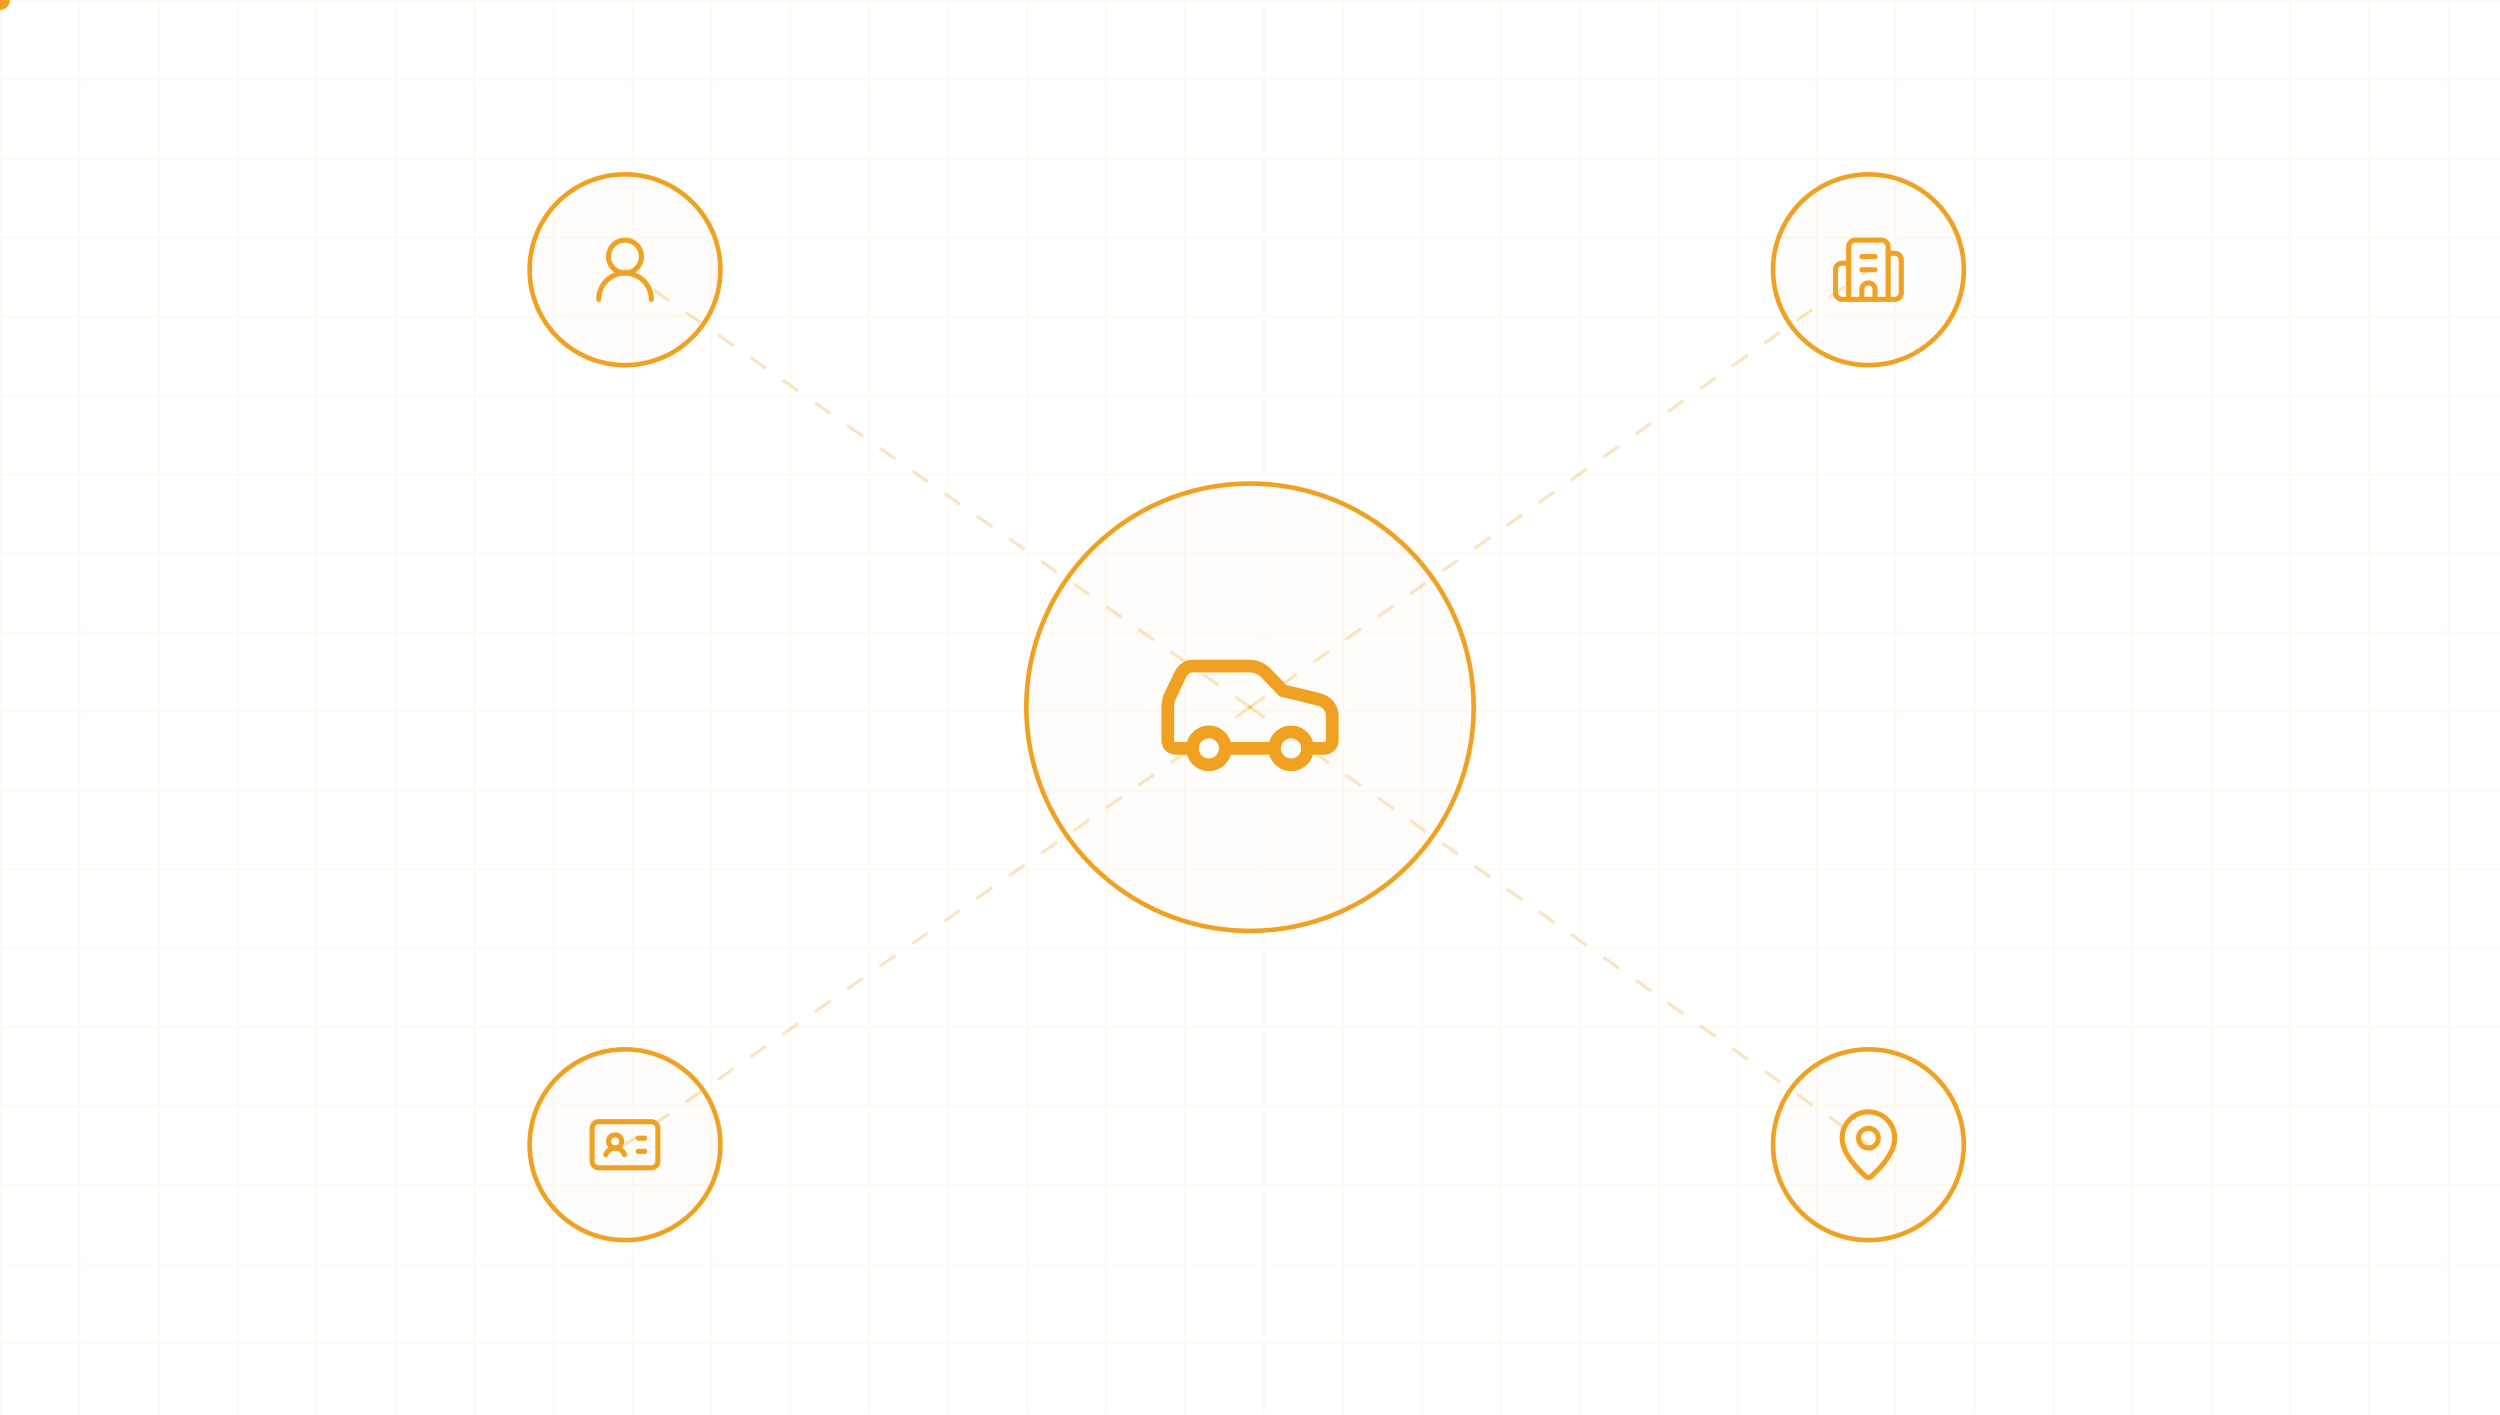
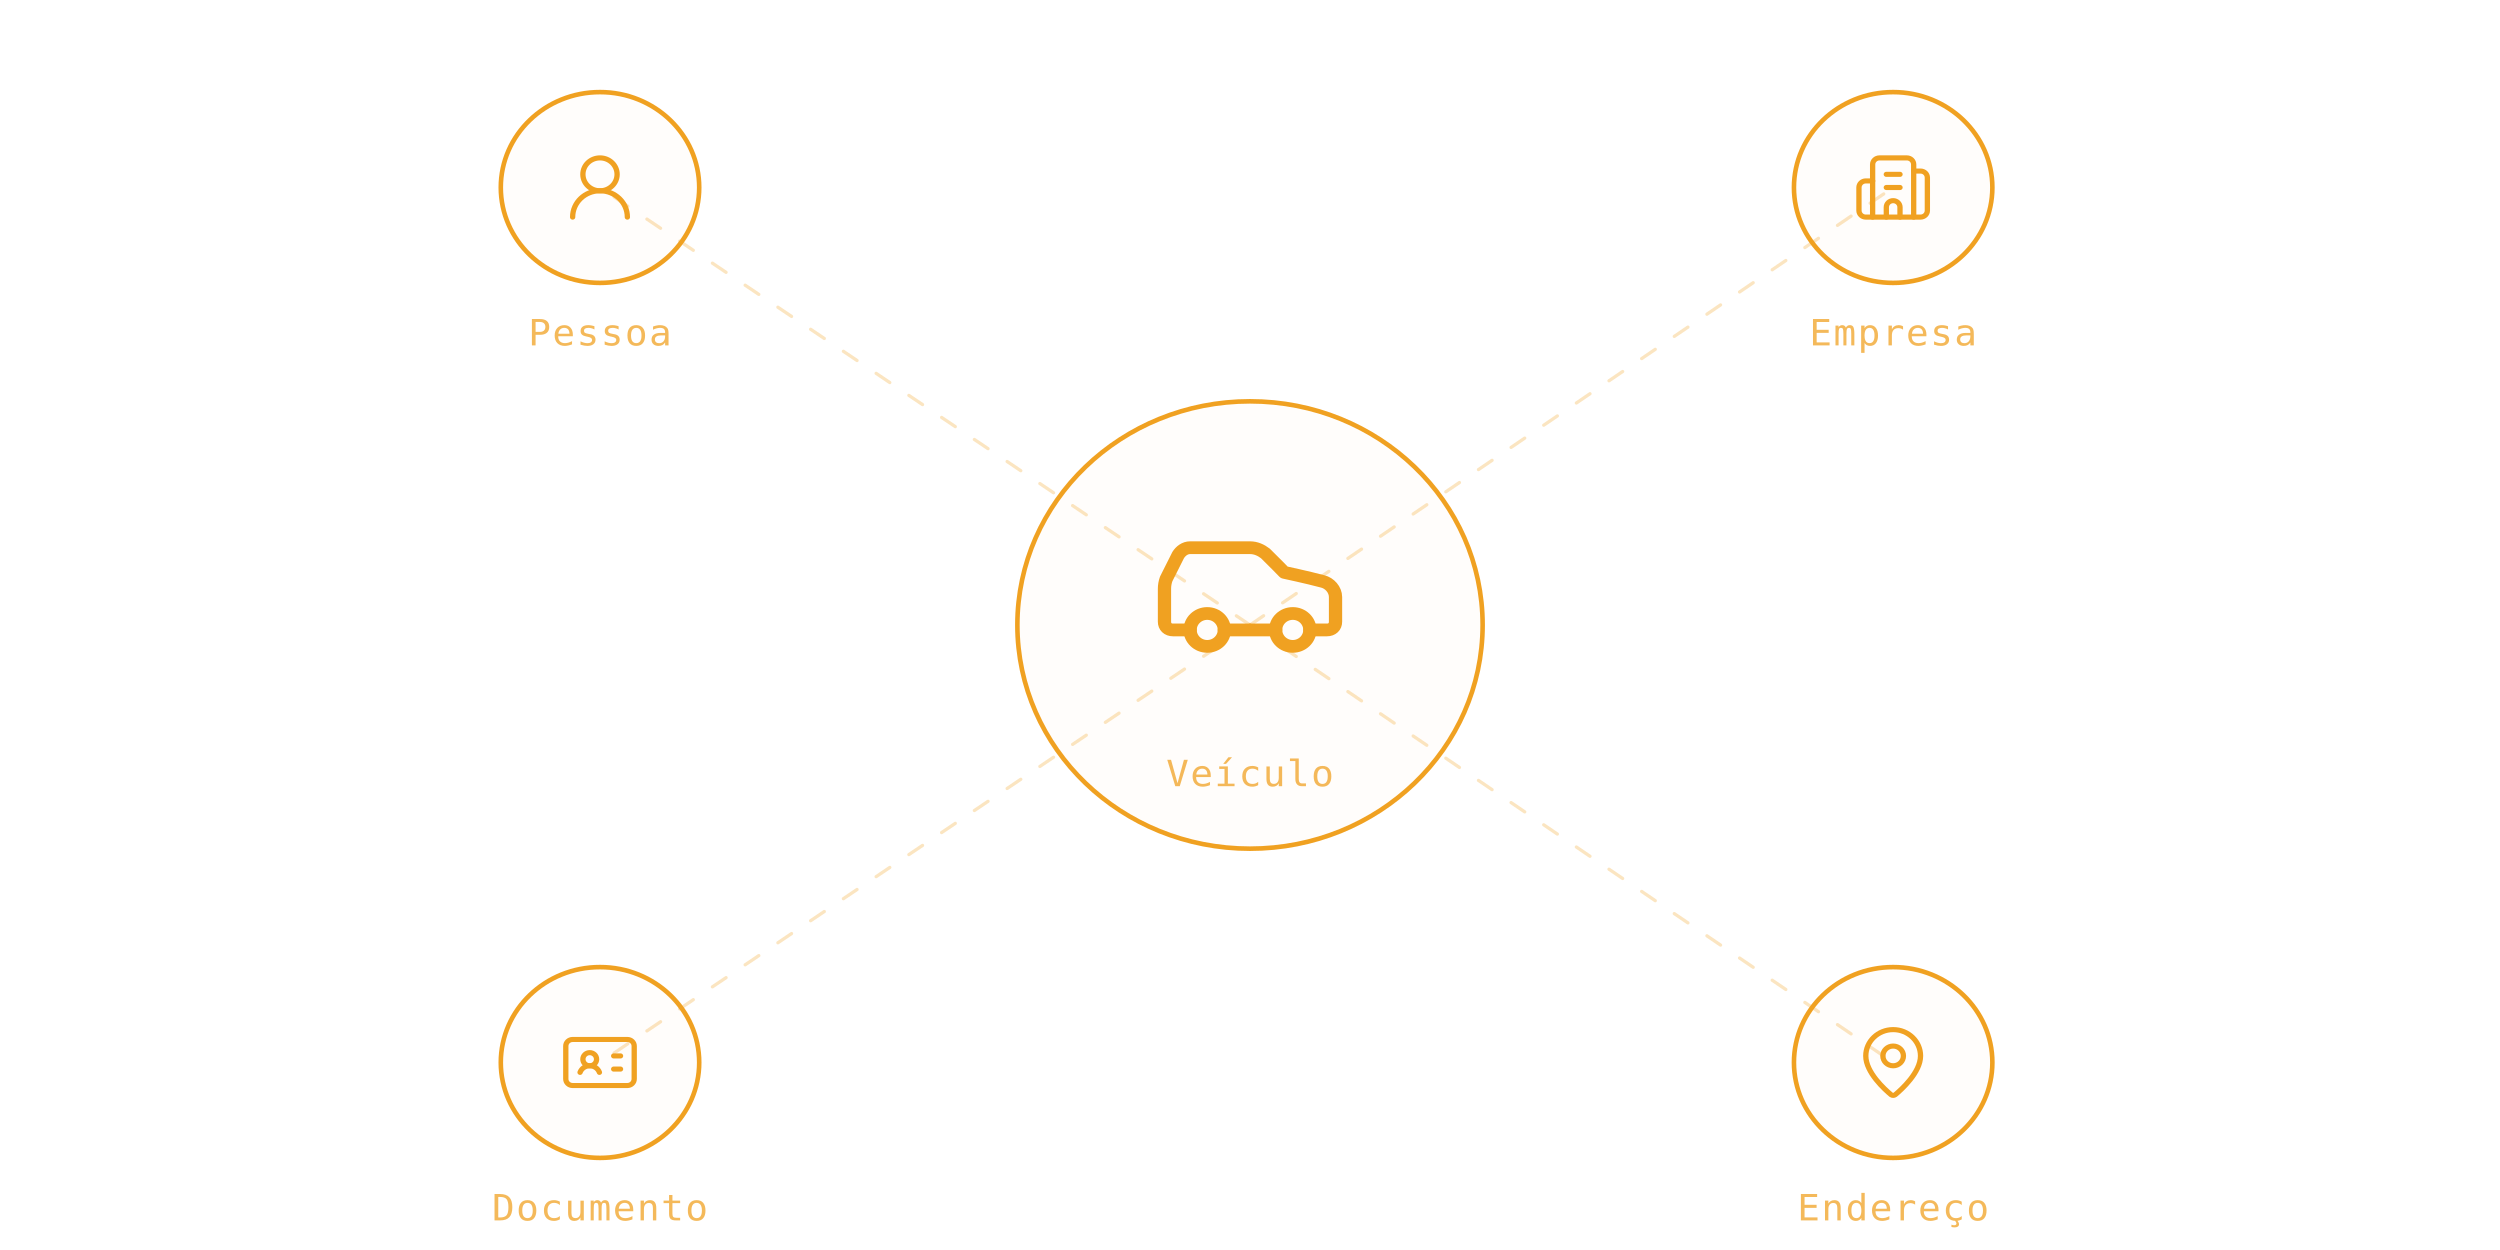
- <svg xmlns="http://www.w3.org/2000/svg" width="760" height="430" viewBox="0 0 760 430" role="img" aria-labelledby="title description">
+ <svg xmlns="http://www.w3.org/2000/svg" width="760" height="380" viewBox="0 0 760 380" role="img" aria-labelledby="title description">
  <style>
  :host{display:block;color:#f0a121}
-   svg{display:block;width:100%;height:auto;aspect-ratio:16/9;background:transparent;overflow:hidden}
-   .sk-grid{fill:none;stroke:#f0a121;stroke-width:1;stroke-opacity:.07}
+   svg{display:block;width:100%;height:auto;aspect-ratio:2/1;background:transparent;overflow:hidden}
  .sk-line,.sk-icon,.sk-flow,.sk-hair,.sk-ghost{fill:none;stroke:#f0a121;stroke-linecap:round;stroke-linejoin:round;vector-effect:non-scaling-stroke}
  .sk-line,.sk-icon{stroke-width:1.55}
  .sk-hair{stroke-width:.85;stroke-opacity:.3}
  .sk-ghost{stroke-width:1;stroke-opacity:.28;stroke-dasharray:5 7}
  .sk-flow{stroke-width:1.1;stroke-opacity:.42;stroke-dasharray:7 8;animation:flow 2.2s linear infinite}
+   .sk-arrow{fill:none;stroke:#f0a121;stroke-width:1.15;stroke-opacity:.7;marker-end:url(#sk-arrow);vector-effect:non-scaling-stroke}
  .sk-plane,.sk-row-bg,.sk-icon-box{fill:rgba(240,161,33,.024);stroke:#f0a121;stroke-width:1.15;stroke-opacity:.68;vector-effect:non-scaling-stroke}
  .sk-row-bg{fill:rgba(240,161,33,.018);stroke-opacity:.24}
  .sk-icon-box{stroke-opacity:.34}
  .sk-hot{fill:#f0a121;filter:url(#soft-glow)}
  .sk-label{fill:#f0a121;font:500 16px 'DM Mono',ui-monospace,monospace;letter-spacing:.08em}
  .sk-small-label{fill:#f0a121;fill-opacity:.58;font:500 10px 'DM Mono',ui-monospace,monospace;letter-spacing:.13em}
+   .sk-node-label{fill:#f0a121;fill-opacity:.74;font:500 11px 'DM Mono',ui-monospace,monospace;text-anchor:middle;letter-spacing:.04em}
+   .sk-flow-label{fill:#f0a121;fill-opacity:.9;font:500 17px 'DM Mono',ui-monospace,monospace;text-anchor:middle;letter-spacing:.01em}
+   .sk-flow-caption{fill:#f0a121;fill-opacity:.62;font:500 13px 'DM Mono',ui-monospace,monospace;text-anchor:middle;letter-spacing:.07em}
  .is-muted{opacity:.45}
  .sk-corner{fill:none;stroke:#f0a121;stroke-width:1;stroke-opacity:.35}
  .sk-node-ring,.sk-timeline-dot{fill:rgba(240,161,33,.018);stroke:#f0a121;stroke-width:1.4;vector-effect:non-scaling-stroke}
  .sk-timeline-dot{fill:#f0a121;stroke-width:0;filter:url(#soft-glow)}
  @keyframes flow{to{stroke-dashoffset:-30}}
  @media(prefers-reduced-motion:reduce){*{animation:none!important}}
</style>
-   <defs>
-     <pattern id="entity-car-user-company-id-location" width="24" height="24" patternUnits="userSpaceOnUse">
-       <path d="M24 0H0V24" class="sk-grid" />
-     </pattern>
-     <filter id="soft-glow">
-       <feGaussianBlur stdDeviation="3" result="blur" />
-       <feMerge>
-         <feMergeNode in="blur" />
-         <feMergeNode in="SourceGraphic" />
-       </feMerge>
-     </filter>
-   </defs>
-   <rect width="760" height="430" fill="url(#entity-car-user-company-id-location)" />
-   <circle class="sk-node-ring" cx="380" cy="215" r="68" />
-   <g class="sk-icon" transform="translate(350 185) scale(2.5)">
-     <path d="M19 17h2c.6 0 1-.4 1-1v-3c0-.9-.7-1.7-1.5-1.9C18.7 10.6 16 10 16 10s-1.3-1.4-2.2-2.3c-.5-.4-1.1-.7-1.8-.7H5c-.6 0-1.1.4-1.4.9l-1.4 2.9A3.7 3.7 0 0 0 2 12v4c0 .6.4 1 1 1h2M9 17h6" />
-     <circle cx="7" cy="17" r="2" />
-     <circle cx="17" cy="17" r="2" />
+   <g transform="translate(-15.2 -25) scale(1.04 1)">
+     <defs>
+       <filter id="soft-glow">
+         <feGaussianBlur stdDeviation="3" result="blur" />
+         <feMerge>
+           <feMergeNode in="blur" />
+           <feMergeNode in="SourceGraphic" />
+         </feMerge>
+       </filter>
+       <marker id="sk-arrow" markerWidth="8" markerHeight="8" refX="7" refY="4" orient="auto">
+         <path d="M0 0 8 4 0 8z" fill="#f0a121" fill-opacity=".72" />
+       </marker>
+     </defs>
+     <circle class="sk-node-ring" cx="380" cy="215" r="68" />
+     <g class="sk-icon" transform="translate(350 174) scale(2.5)">
+       <path d="M19 17h2c.6 0 1-.4 1-1v-3c0-.9-.7-1.7-1.5-1.9C18.7 10.6 16 10 16 10s-1.3-1.4-2.2-2.3c-.5-.4-1.1-.7-1.8-.7H5c-.6 0-1.1.4-1.4.9l-1.4 2.9A3.7 3.7 0 0 0 2 12v4c0 .6.4 1 1 1h2M9 17h6" />
+       <circle cx="7" cy="17" r="2" />
+       <circle cx="17" cy="17" r="2" />
+     </g>
+     <text class="sk-node-label" x="380" y="264">Veículo</text>
+     <path class="sk-ghost" d="M380 215L190 82" />
+     <g transform="translate(190 82)">
+       <circle class="sk-node-ring" r="29" />
+       <g class="sk-icon" transform="translate(-12 -12) scale(1)">
+         <circle cx="12" cy="8" r="5" />
+         <path d="M20 21a8 8 0 0 0-16 0" />
+       </g>
+     </g>
+     <text class="sk-node-label" x="190" y="130">Pessoa</text>
+     <path class="sk-ghost" d="M380 215L568 82" />
+     <g transform="translate(568 82)">
+       <circle class="sk-node-ring" r="29" />
+       <g class="sk-icon" transform="translate(-12 -12) scale(1)">
+         <path d="M10 12h4M10 8h4M14 21v-3a2 2 0 0 0-4 0v3" />
+         <path d="M6 10H4a2 2 0 0 0-2 2v7a2 2 0 0 0 2 2h16a2 2 0 0 0 2-2V9a2 2 0 0 0-2-2h-2" />
+         <path d="M6 21V5a2 2 0 0 1 2-2h8a2 2 0 0 1 2 2v16" />
+       </g>
+     </g>
+     <text class="sk-node-label" x="568" y="130">Empresa</text>
+     <path class="sk-ghost" d="M380 215L190 348" />
+     <g transform="translate(190 348)">
+       <circle class="sk-node-ring" r="29" />
+       <g class="sk-icon" transform="translate(-12 -12) scale(1)">
+         <path d="M16 10h2M16 14h2M6.17 15a3 3 0 0 1 5.66 0" />
+         <circle cx="9" cy="11" r="2" />
+         <rect x="2" y="5" width="20" height="14" rx="2" />
+       </g>
+     </g>
+     <text class="sk-node-label" x="190" y="396">Documento</text>
+     <path class="sk-ghost" d="M380 215L568 348" />
+     <g transform="translate(568 348)">
+       <circle class="sk-node-ring" r="29" />
+       <g class="sk-icon" transform="translate(-12 -12) scale(1)">
+         <path d="M20 10c0 4.993-5.539 10.193-7.399 11.799a1 1 0 0 1-1.202 0C9.539 20.193 4 14.993 4 10a8 8 0 0 1 16 0" />
+         <circle cx="12" cy="10" r="3" />
+       </g>
+     </g>
+     <text class="sk-node-label" x="568" y="396">Endereço</text>
+     <circle class="sk-hot" r="3">
+       <animateMotion dur="4.8s" begin="0s" repeatCount="indefinite" path="M380 215L190 82" />
+     </circle>
  </g>
-   <path class="sk-ghost" d="M380 215L190 82" />
-   <g transform="translate(190 82)">
-     <circle class="sk-node-ring" r="29" />
-     <g class="sk-icon" transform="translate(-12 -12) scale(1)">
-       <circle cx="12" cy="8" r="5" />
-       <path d="M20 21a8 8 0 0 0-16 0" />
-     </g>
-   </g>
-   <path class="sk-ghost" d="M380 215L568 82" />
-   <g transform="translate(568 82)">
-     <circle class="sk-node-ring" r="29" />
-     <g class="sk-icon" transform="translate(-12 -12) scale(1)">
-       <path d="M10 12h4M10 8h4M14 21v-3a2 2 0 0 0-4 0v3" />
-       <path d="M6 10H4a2 2 0 0 0-2 2v7a2 2 0 0 0 2 2h16a2 2 0 0 0 2-2V9a2 2 0 0 0-2-2h-2" />
-       <path d="M6 21V5a2 2 0 0 1 2-2h8a2 2 0 0 1 2 2v16" />
-     </g>
-   </g>
-   <path class="sk-ghost" d="M380 215L190 348" />
-   <g transform="translate(190 348)">
-     <circle class="sk-node-ring" r="29" />
-     <g class="sk-icon" transform="translate(-12 -12) scale(1)">
-       <path d="M16 10h2M16 14h2M6.17 15a3 3 0 0 1 5.66 0" />
-       <circle cx="9" cy="11" r="2" />
-       <rect x="2" y="5" width="20" height="14" rx="2" />
-     </g>
-   </g>
-   <path class="sk-ghost" d="M380 215L568 348" />
-   <g transform="translate(568 348)">
-     <circle class="sk-node-ring" r="29" />
-     <g class="sk-icon" transform="translate(-12 -12) scale(1)">
-       <path d="M20 10c0 4.993-5.539 10.193-7.399 11.799a1 1 0 0 1-1.202 0C9.539 20.193 4 14.993 4 10a8 8 0 0 1 16 0" />
-       <circle cx="12" cy="10" r="3" />
-     </g>
-   </g>
-   <circle class="sk-hot" r="3">
-     <animateMotion dur="4.8s" begin="0s" repeatCount="indefinite" path="M380 215L190 82" />
-   </circle>
</svg>
